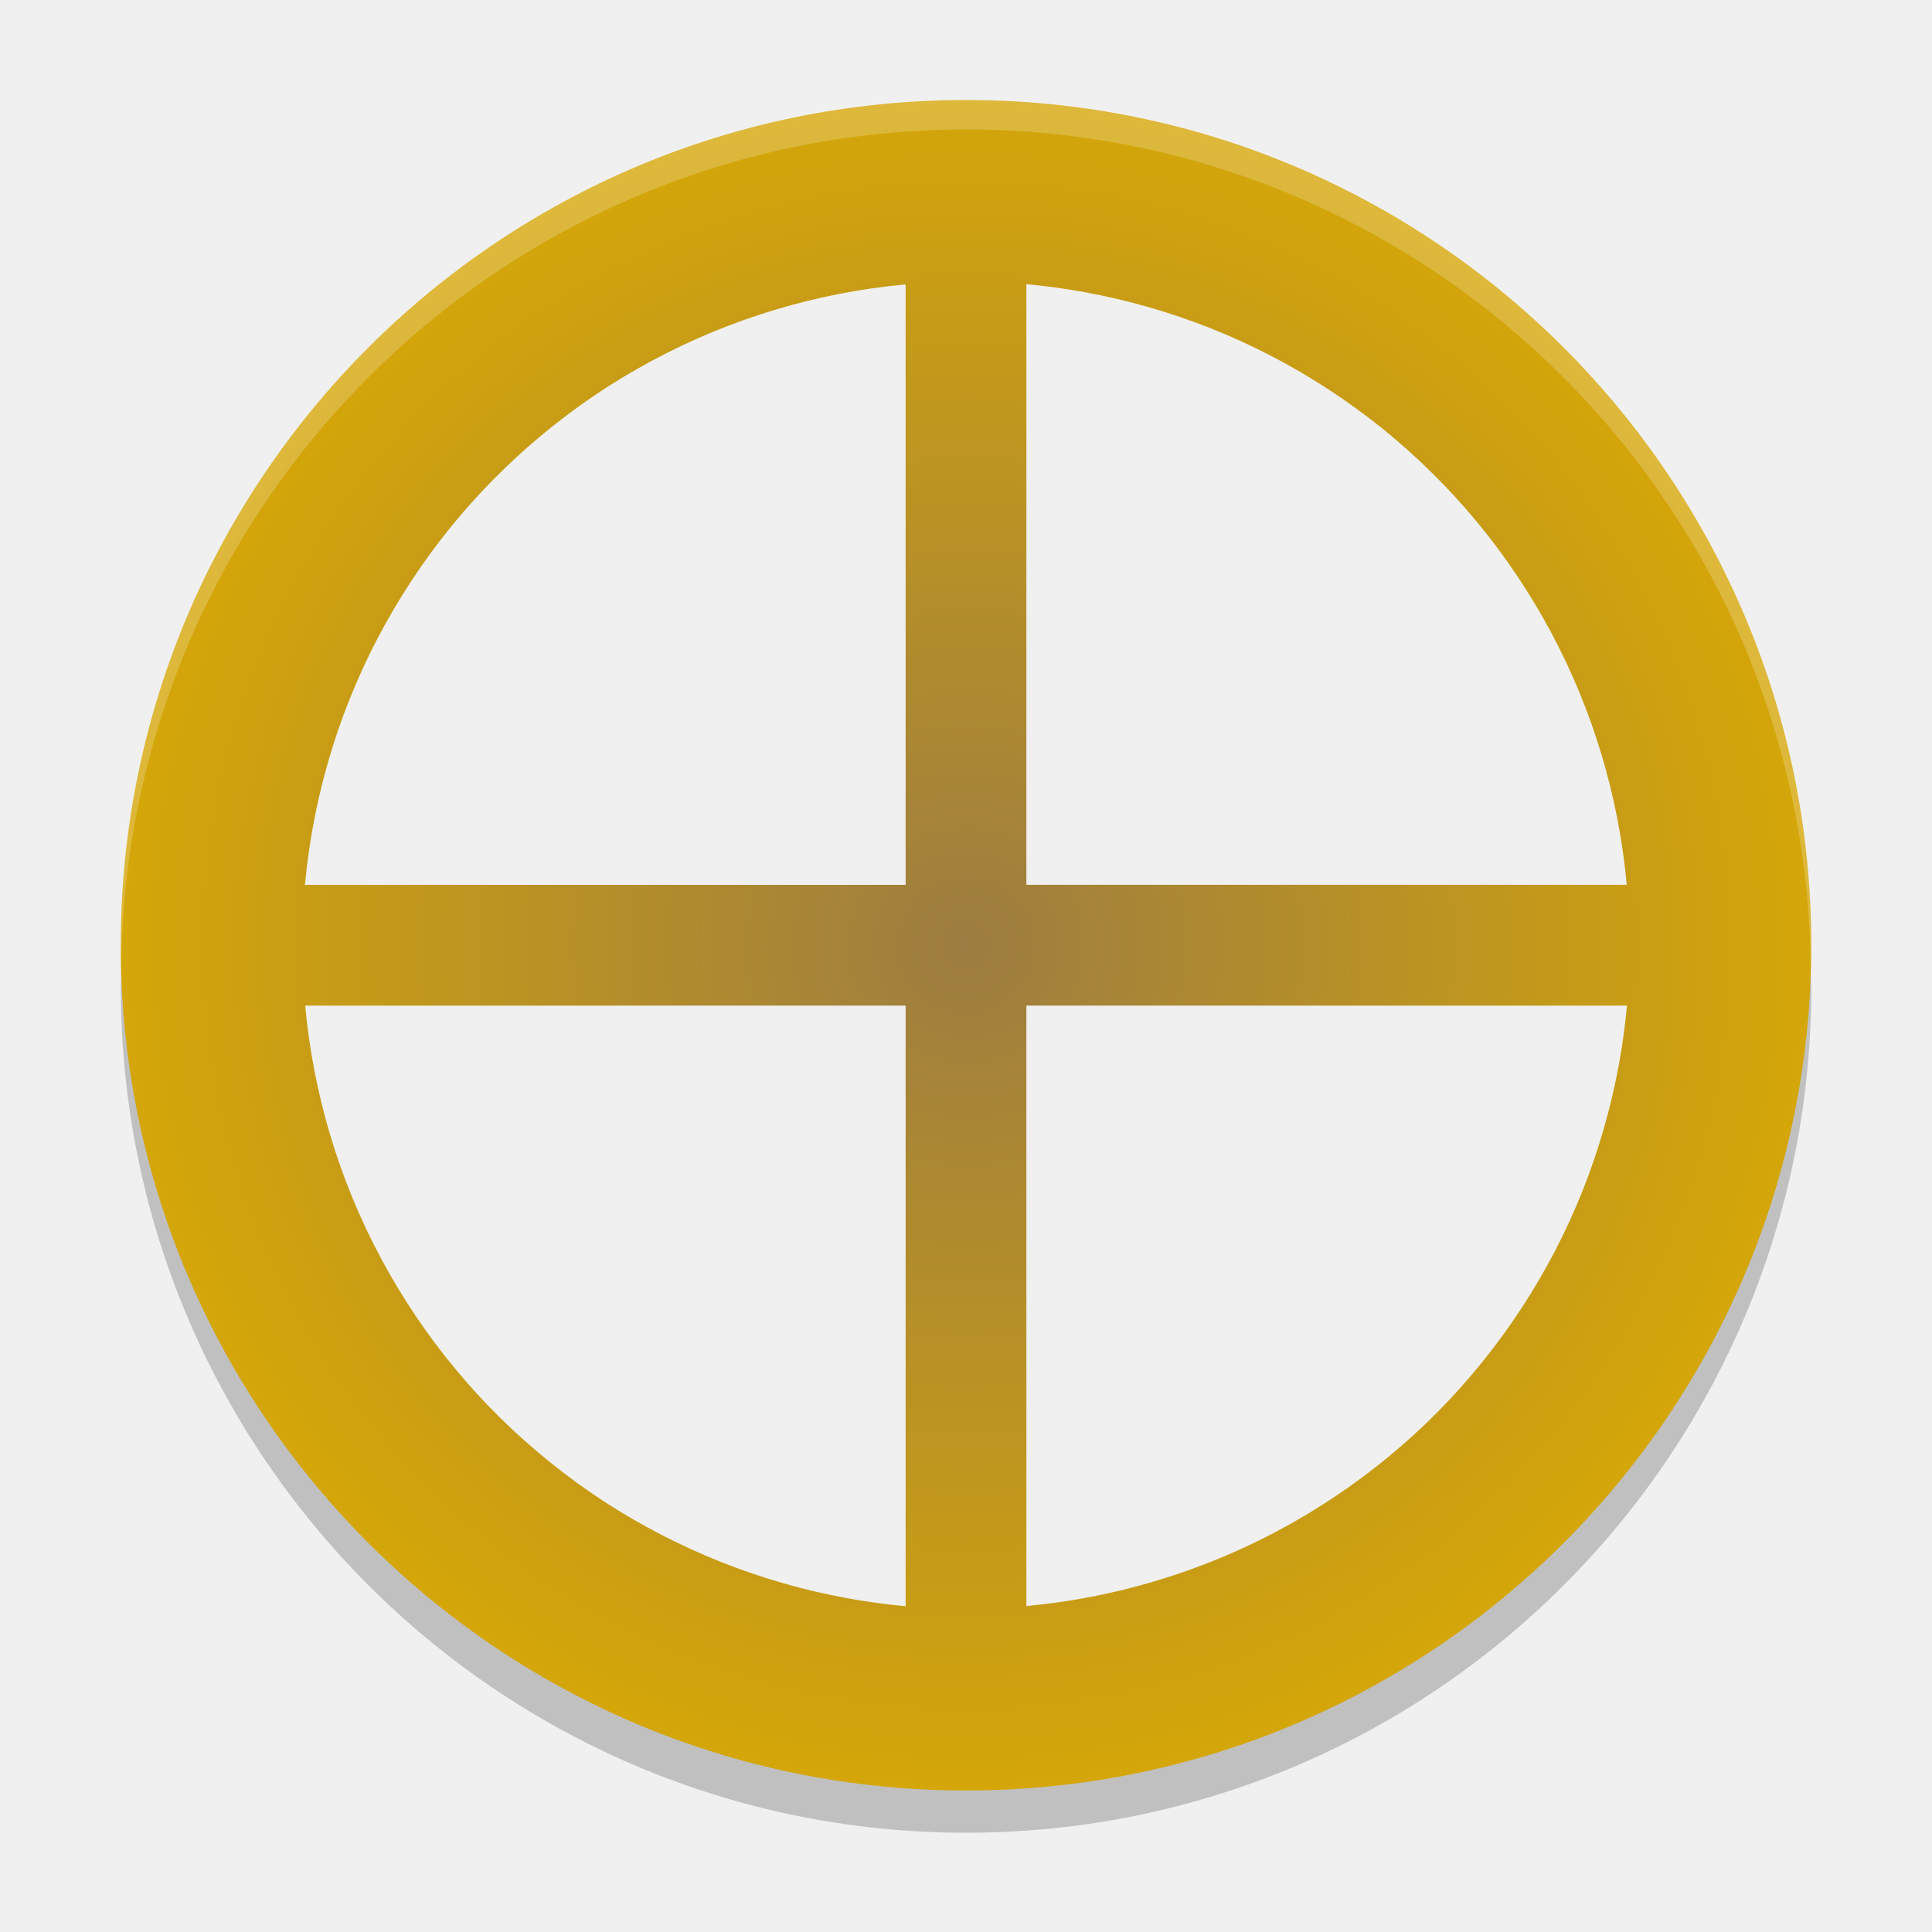
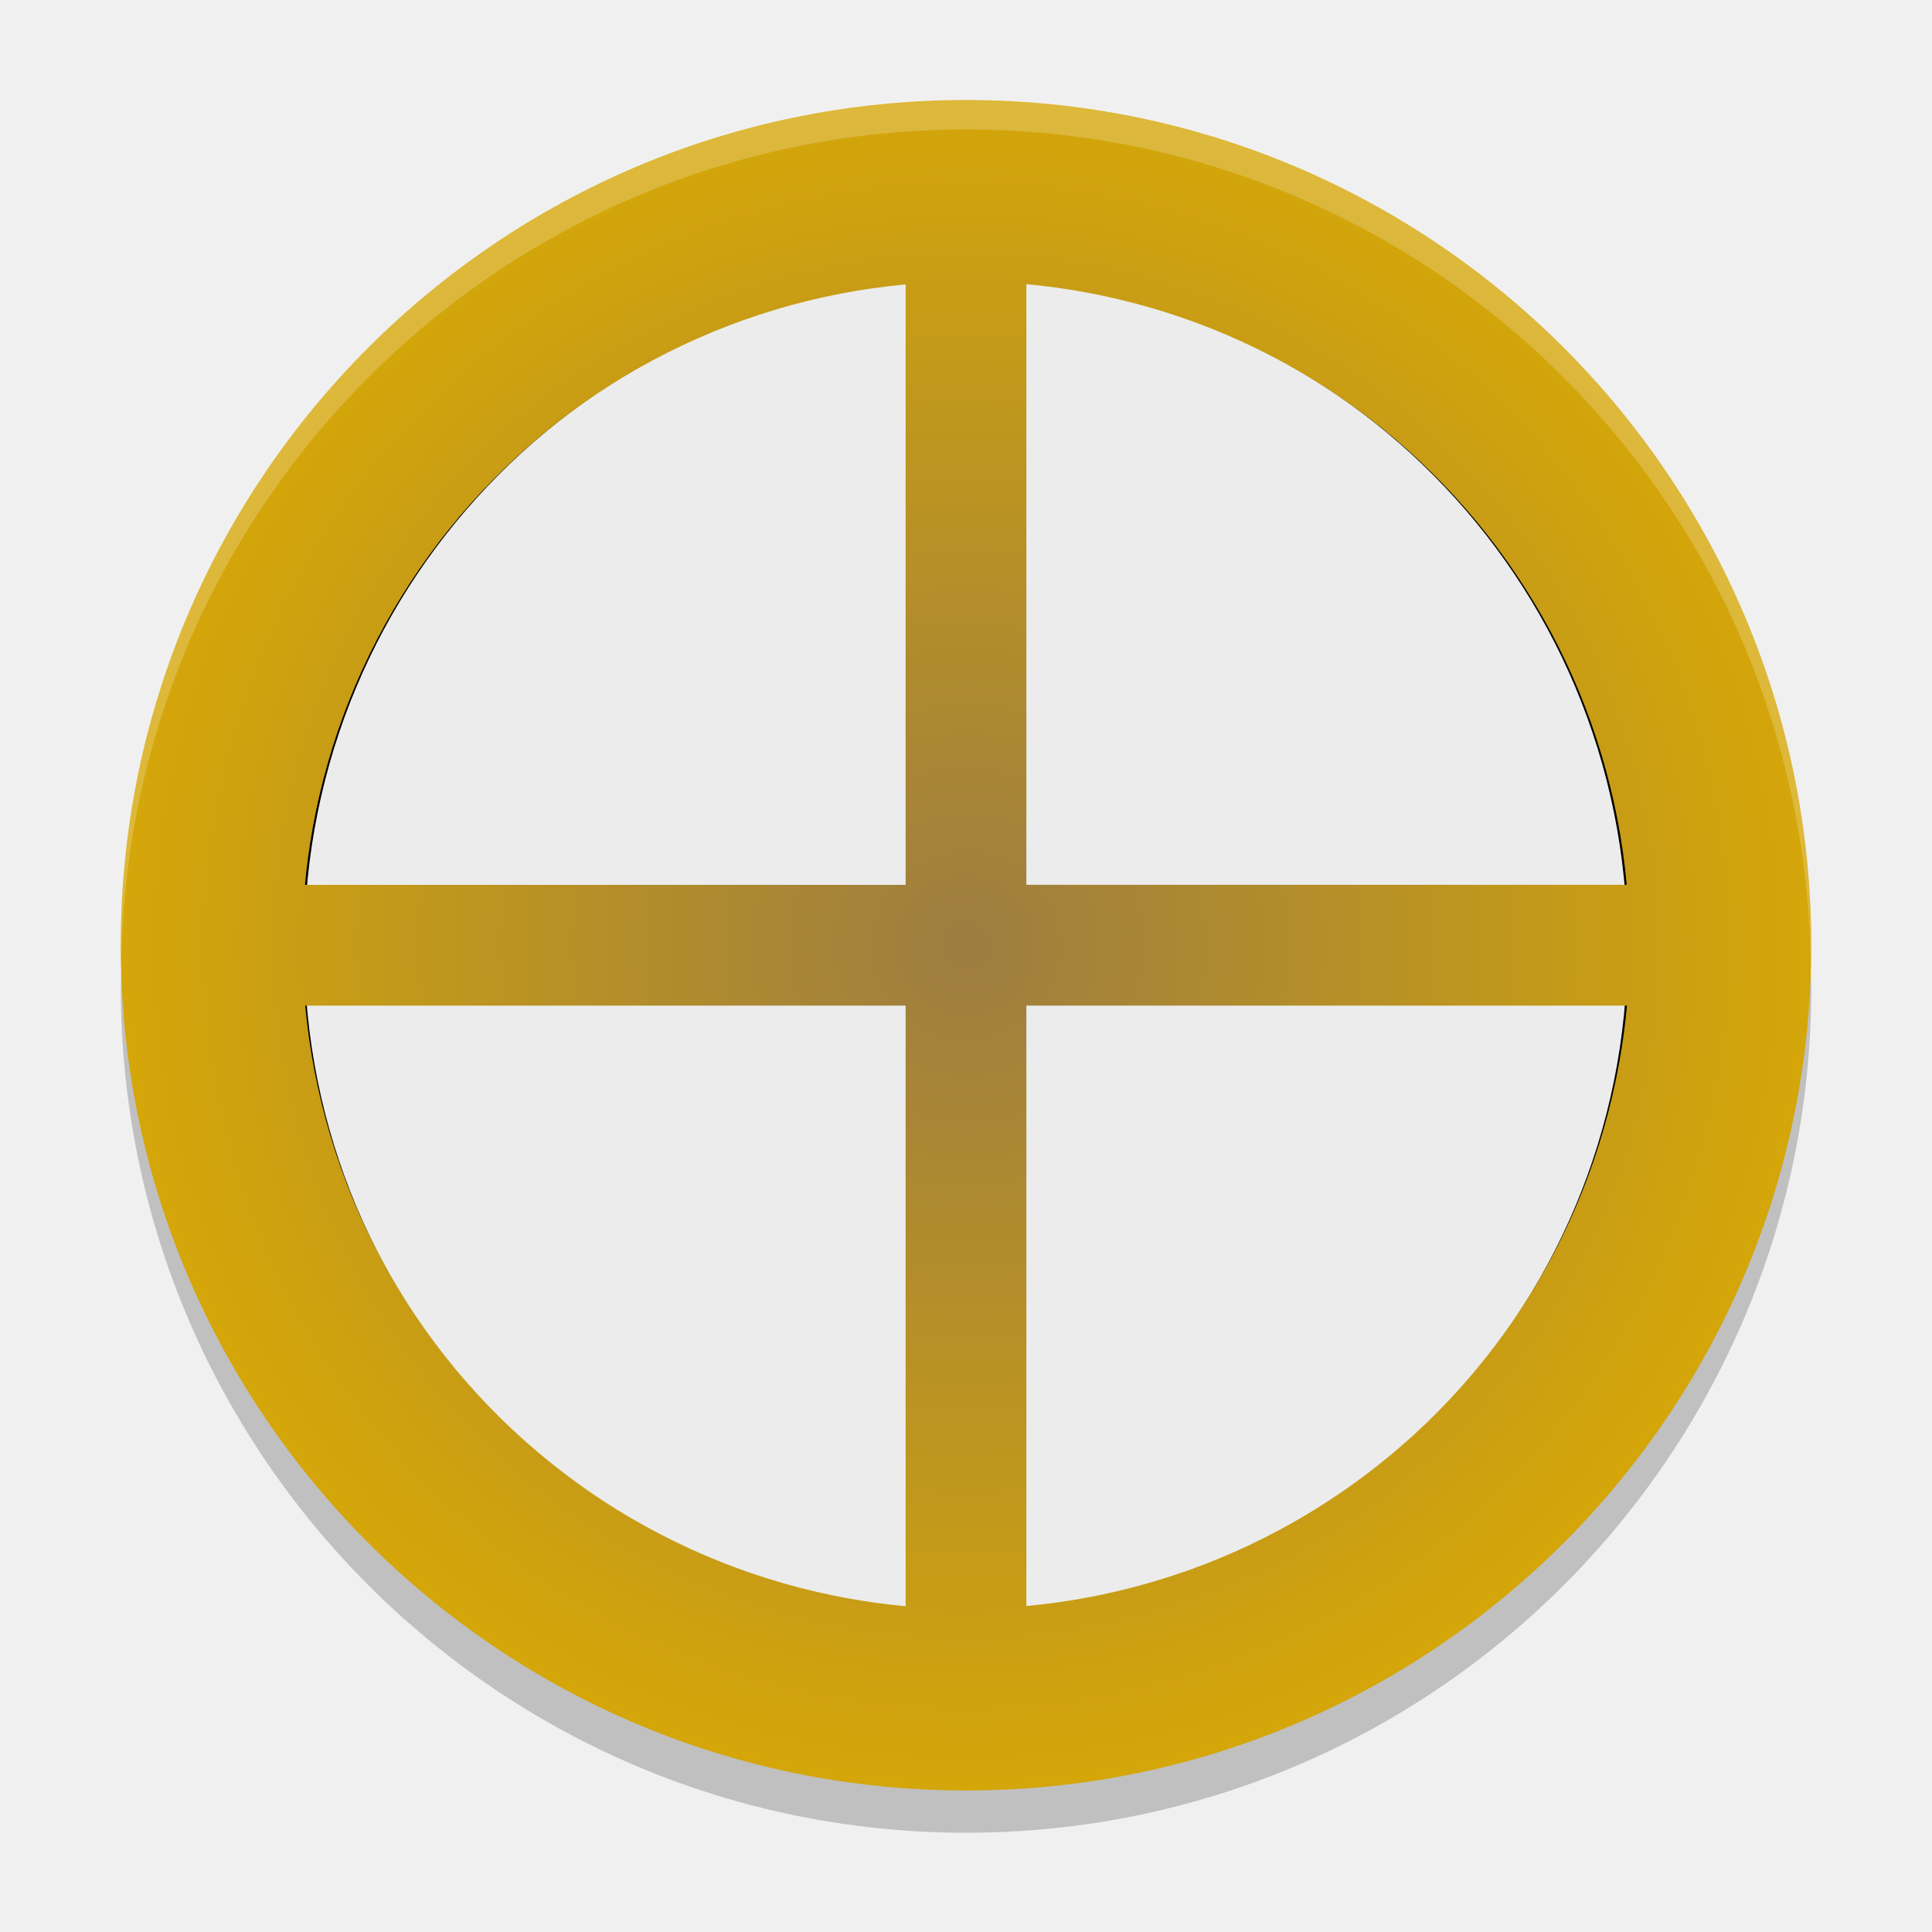
<svg xmlns="http://www.w3.org/2000/svg" xmlns:xlink="http://www.w3.org/1999/xlink" width="32" height="32" version="1.1" id="svg12">
  <defs id="defs16">
    <radialGradient xlink:href="#linearGradient841" id="radialGradient843" cx="32" cy="32" fx="32" fy="32" r="28" gradientUnits="userSpaceOnUse" gradientTransform="matrix(0.5,0,0,0.5,0,-0.3435157)" />
    <linearGradient id="linearGradient841">
      <stop style="stop-color:#9d7d41;stop-opacity:1" offset="0" id="stop837" />
      <stop style="stop-color:#d4a609;stop-opacity:1" offset="1" id="stop839" />
    </linearGradient>
  </defs>
+   <ellipse style="opacity:1;fill:#ececec;stroke:#000000;stroke-width:1.359" id="path369" cx="15.997" cy="15.681" rx="11.637" ry="11.719" />
  <path style="opacity:0.2;stroke-width:0.5" d="m 2.022,15.77 a 14,14 0 0 0 -0.021,0.586 14,14 0 0 0 14,14 14,14 0 0 0 14,-14 14,14 0 0 0 -0.021,-0.414 14,14 0 0 1 -13.979,13.414 14,14 0 0 1 -13.978,-13.586 z" id="path2" />
  <path style="fill:url(#radialGradient843);fill-opacity:1;stroke-width:0.5" d="M 16,1.656 A 14,14 0 0 0 2,15.656 a 14,14 0 0 0 14,14 14,14 0 0 0 14,-14 A 14,14 0 0 0 16,1.656 Z m 1,3.051 a 11,11 0 0 1 0.953,0.13 11,11 0 0 1 1.071,0.25 11,11 0 0 1 1.04,0.355 11,11 0 0 1 1,0.458 11,11 0 0 1 0.949,0.556 11,11 0 0 1 0.889,0.646 11,11 0 0 1 0.819,0.733 11,11 0 0 1 0.743,0.811 11,11 0 0 1 0.657,0.881 11,11 0 0 1 0.567,0.942 11,11 0 0 1 0.47,0.994 11,11 0 0 1 0.368,1.036 11,11 0 0 1 0.263,1.067 11,11 0 0 1 0.155,1.089 H 17 Z m -2,0.004 V 14.656 H 5.051 a 11,11 0 0 1 0.13,-0.953 11,11 0 0 1 0.25,-1.071 11,11 0 0 1 0.355,-1.04 11,11 0 0 1 0.458,-1 A 11,11 0 0 1 6.8,9.643 11,11 0 0 1 7.446,8.754 11,11 0 0 1 8.18,7.934 11,11 0 0 1 8.99,7.192 11,11 0 0 1 9.871,6.533 11,11 0 0 1 10.813,5.967 11,11 0 0 1 11.808,5.497 11,11 0 0 1 12.844,5.129 11,11 0 0 1 13.911,4.866 11,11 0 0 1 15,4.711 Z M 5.055,16.656 H 15 v 9.948 a 11,11 0 0 1 -0.953,-0.13 11,11 0 0 1 -1.071,-0.25 11,11 0 0 1 -1.04,-0.355 11,11 0 0 1 -1,-0.458 A 11,11 0 0 1 9.986,24.857 11,11 0 0 1 9.098,24.209 11,11 0 0 1 8.278,23.477 11,11 0 0 1 7.535,22.666 11,11 0 0 1 6.877,21.784 11,11 0 0 1 6.311,20.843 11,11 0 0 1 5.841,19.849 11,11 0 0 1 5.473,18.813 11,11 0 0 1 5.21,17.744 11,11 0 0 1 5.055,16.656 Z m 11.945,0 h 9.948 a 11,11 0 0 1 -0.13,0.953 11,11 0 0 1 -0.25,1.07 11,11 0 0 1 -0.355,1.041 11,11 0 0 1 -0.457,0.999 11,11 0 0 1 -0.556,0.949 11,11 0 0 1 -0.647,0.889 11,11 0 0 1 -0.732,0.82 11,11 0 0 1 -0.811,0.742 11,11 0 0 1 -0.882,0.658 11,11 0 0 1 -0.941,0.566 11,11 0 0 1 -0.994,0.47 11,11 0 0 1 -1.036,0.368 11,11 0 0 1 -1.068,0.264 A 11,11 0 0 1 17,26.601 Z" id="path4-6" />
  <path style="opacity:0.2;fill:#ffffff;stroke-width:0.5" d="M 15.999,1.644 A 14,14 0 0 0 2,15.644 14,14 0 0 0 2.011,15.847 14,14 0 0 1 15.999,2.144 H 16 A 14,14 0 0 1 29.988,15.936 14,14 0 0 0 29.999,15.644 14,14 0 0 0 16,1.644 Z" id="path6" />
</svg>
